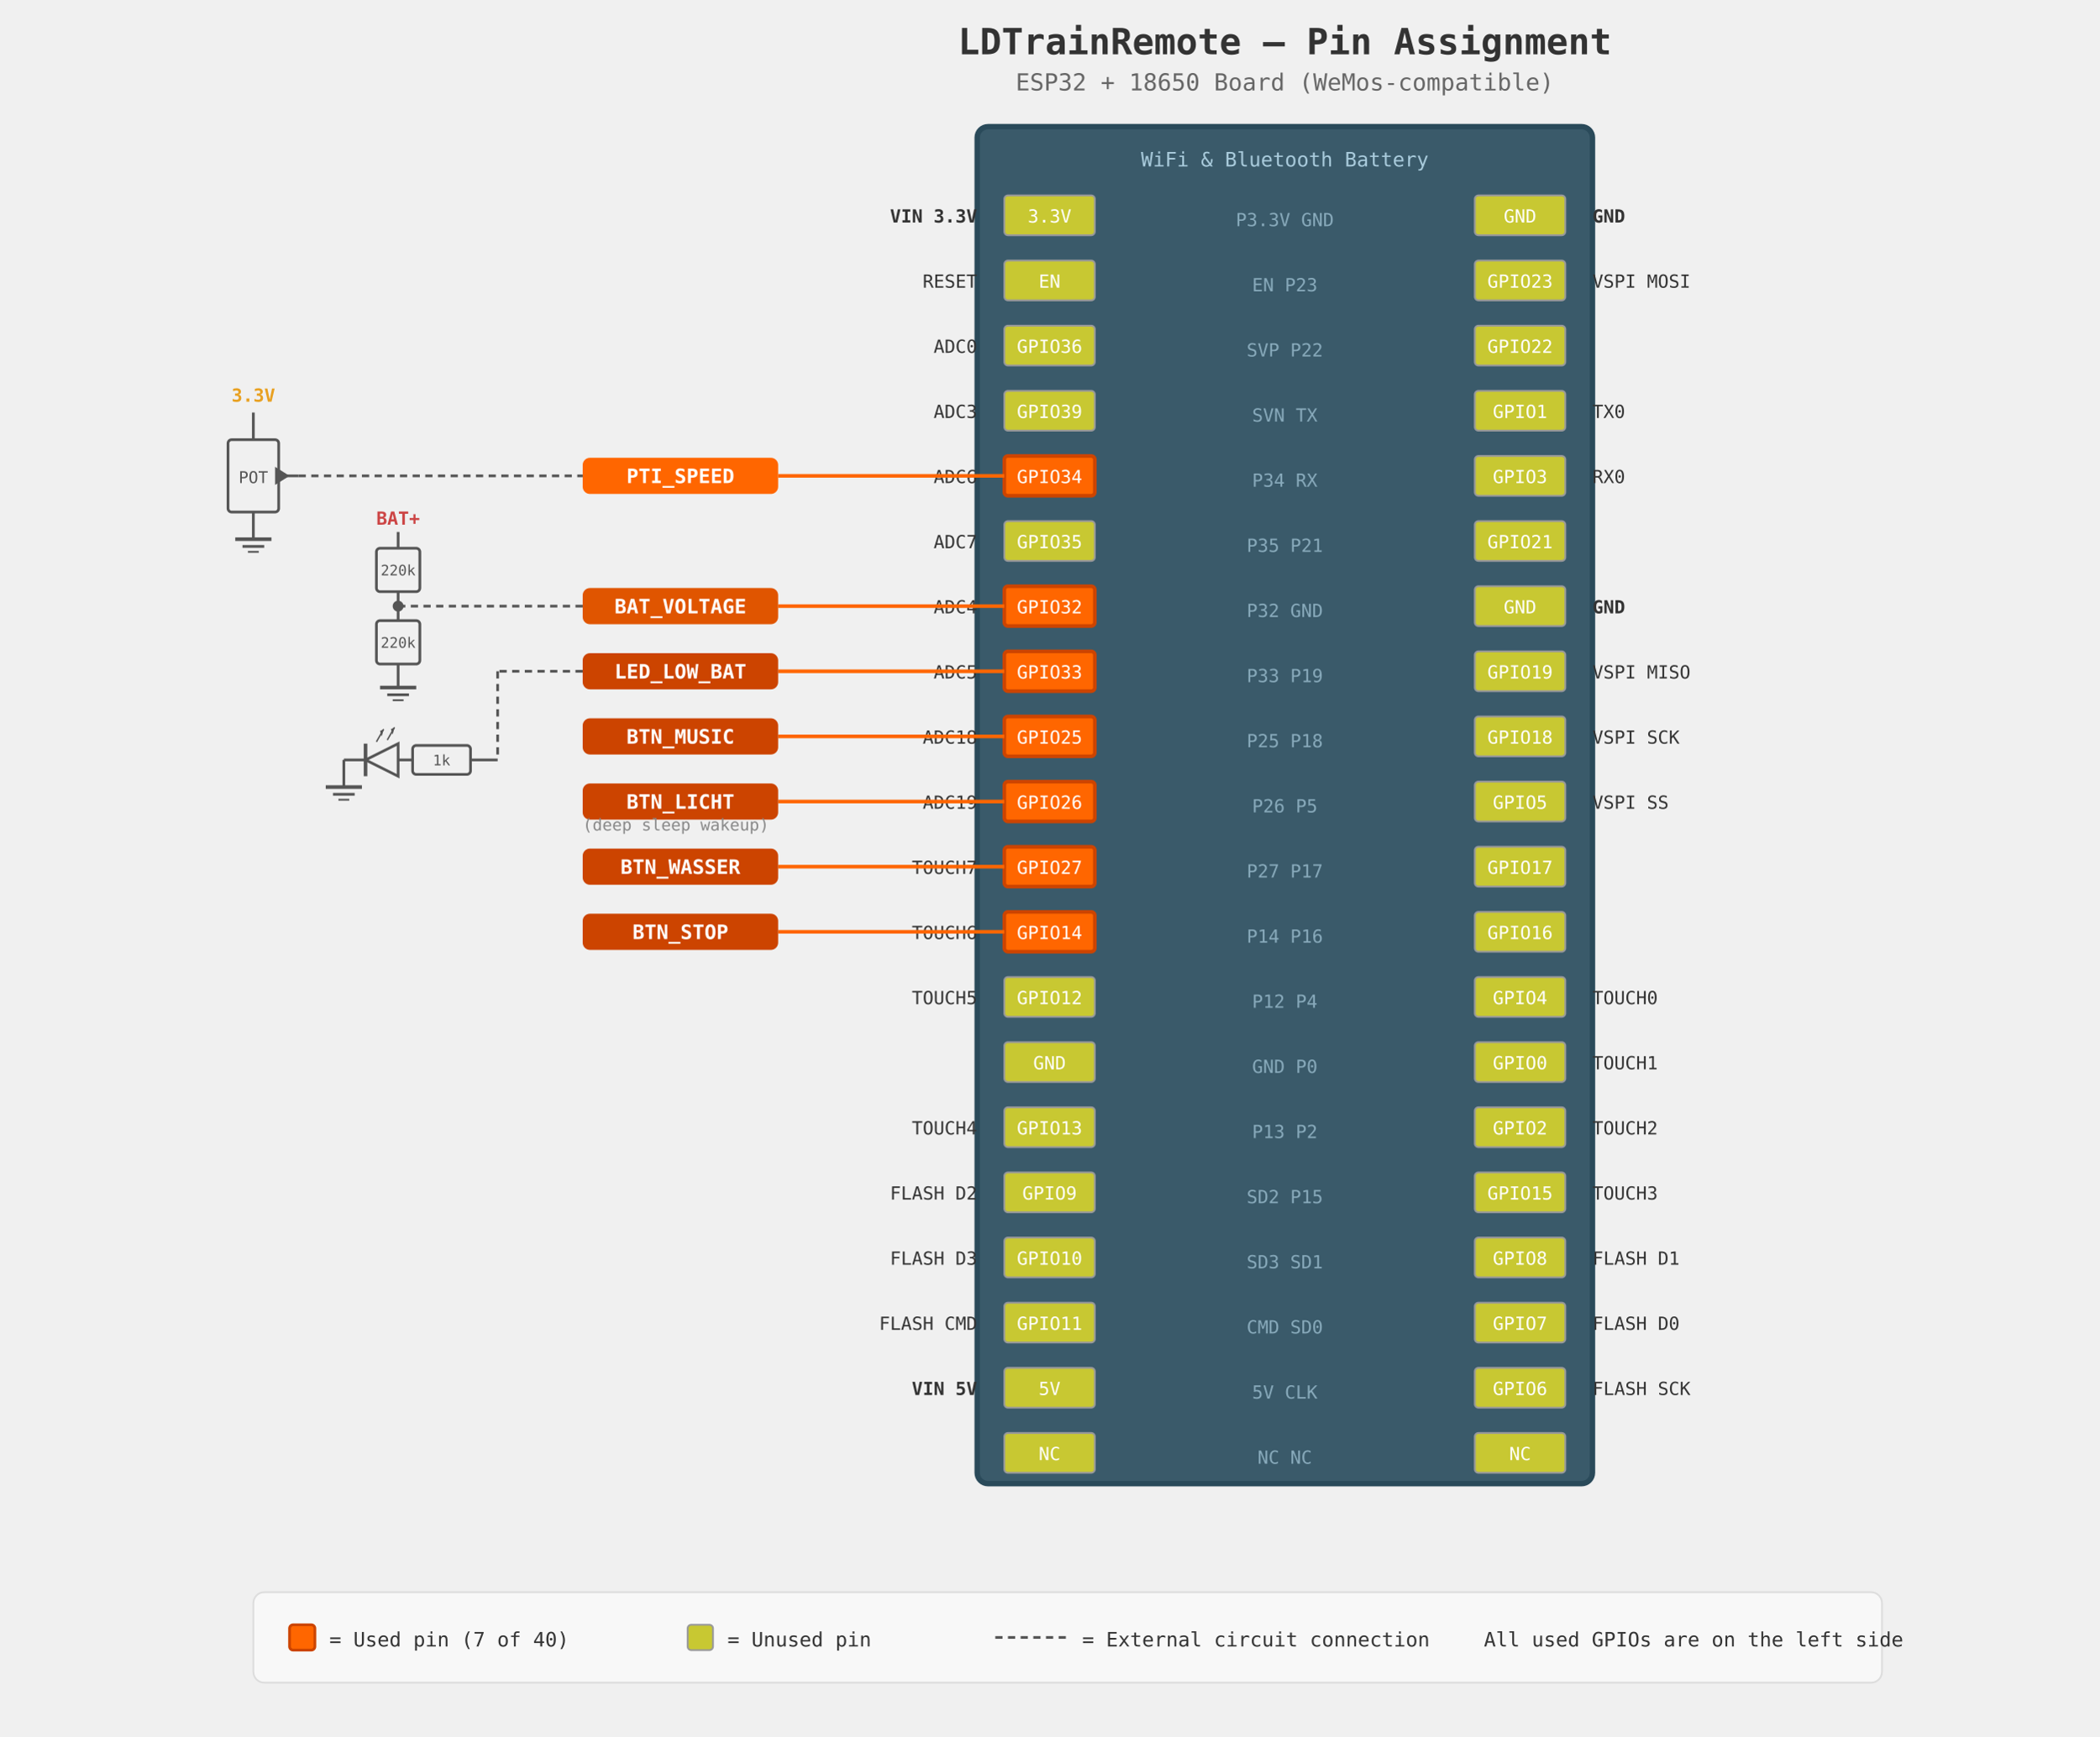
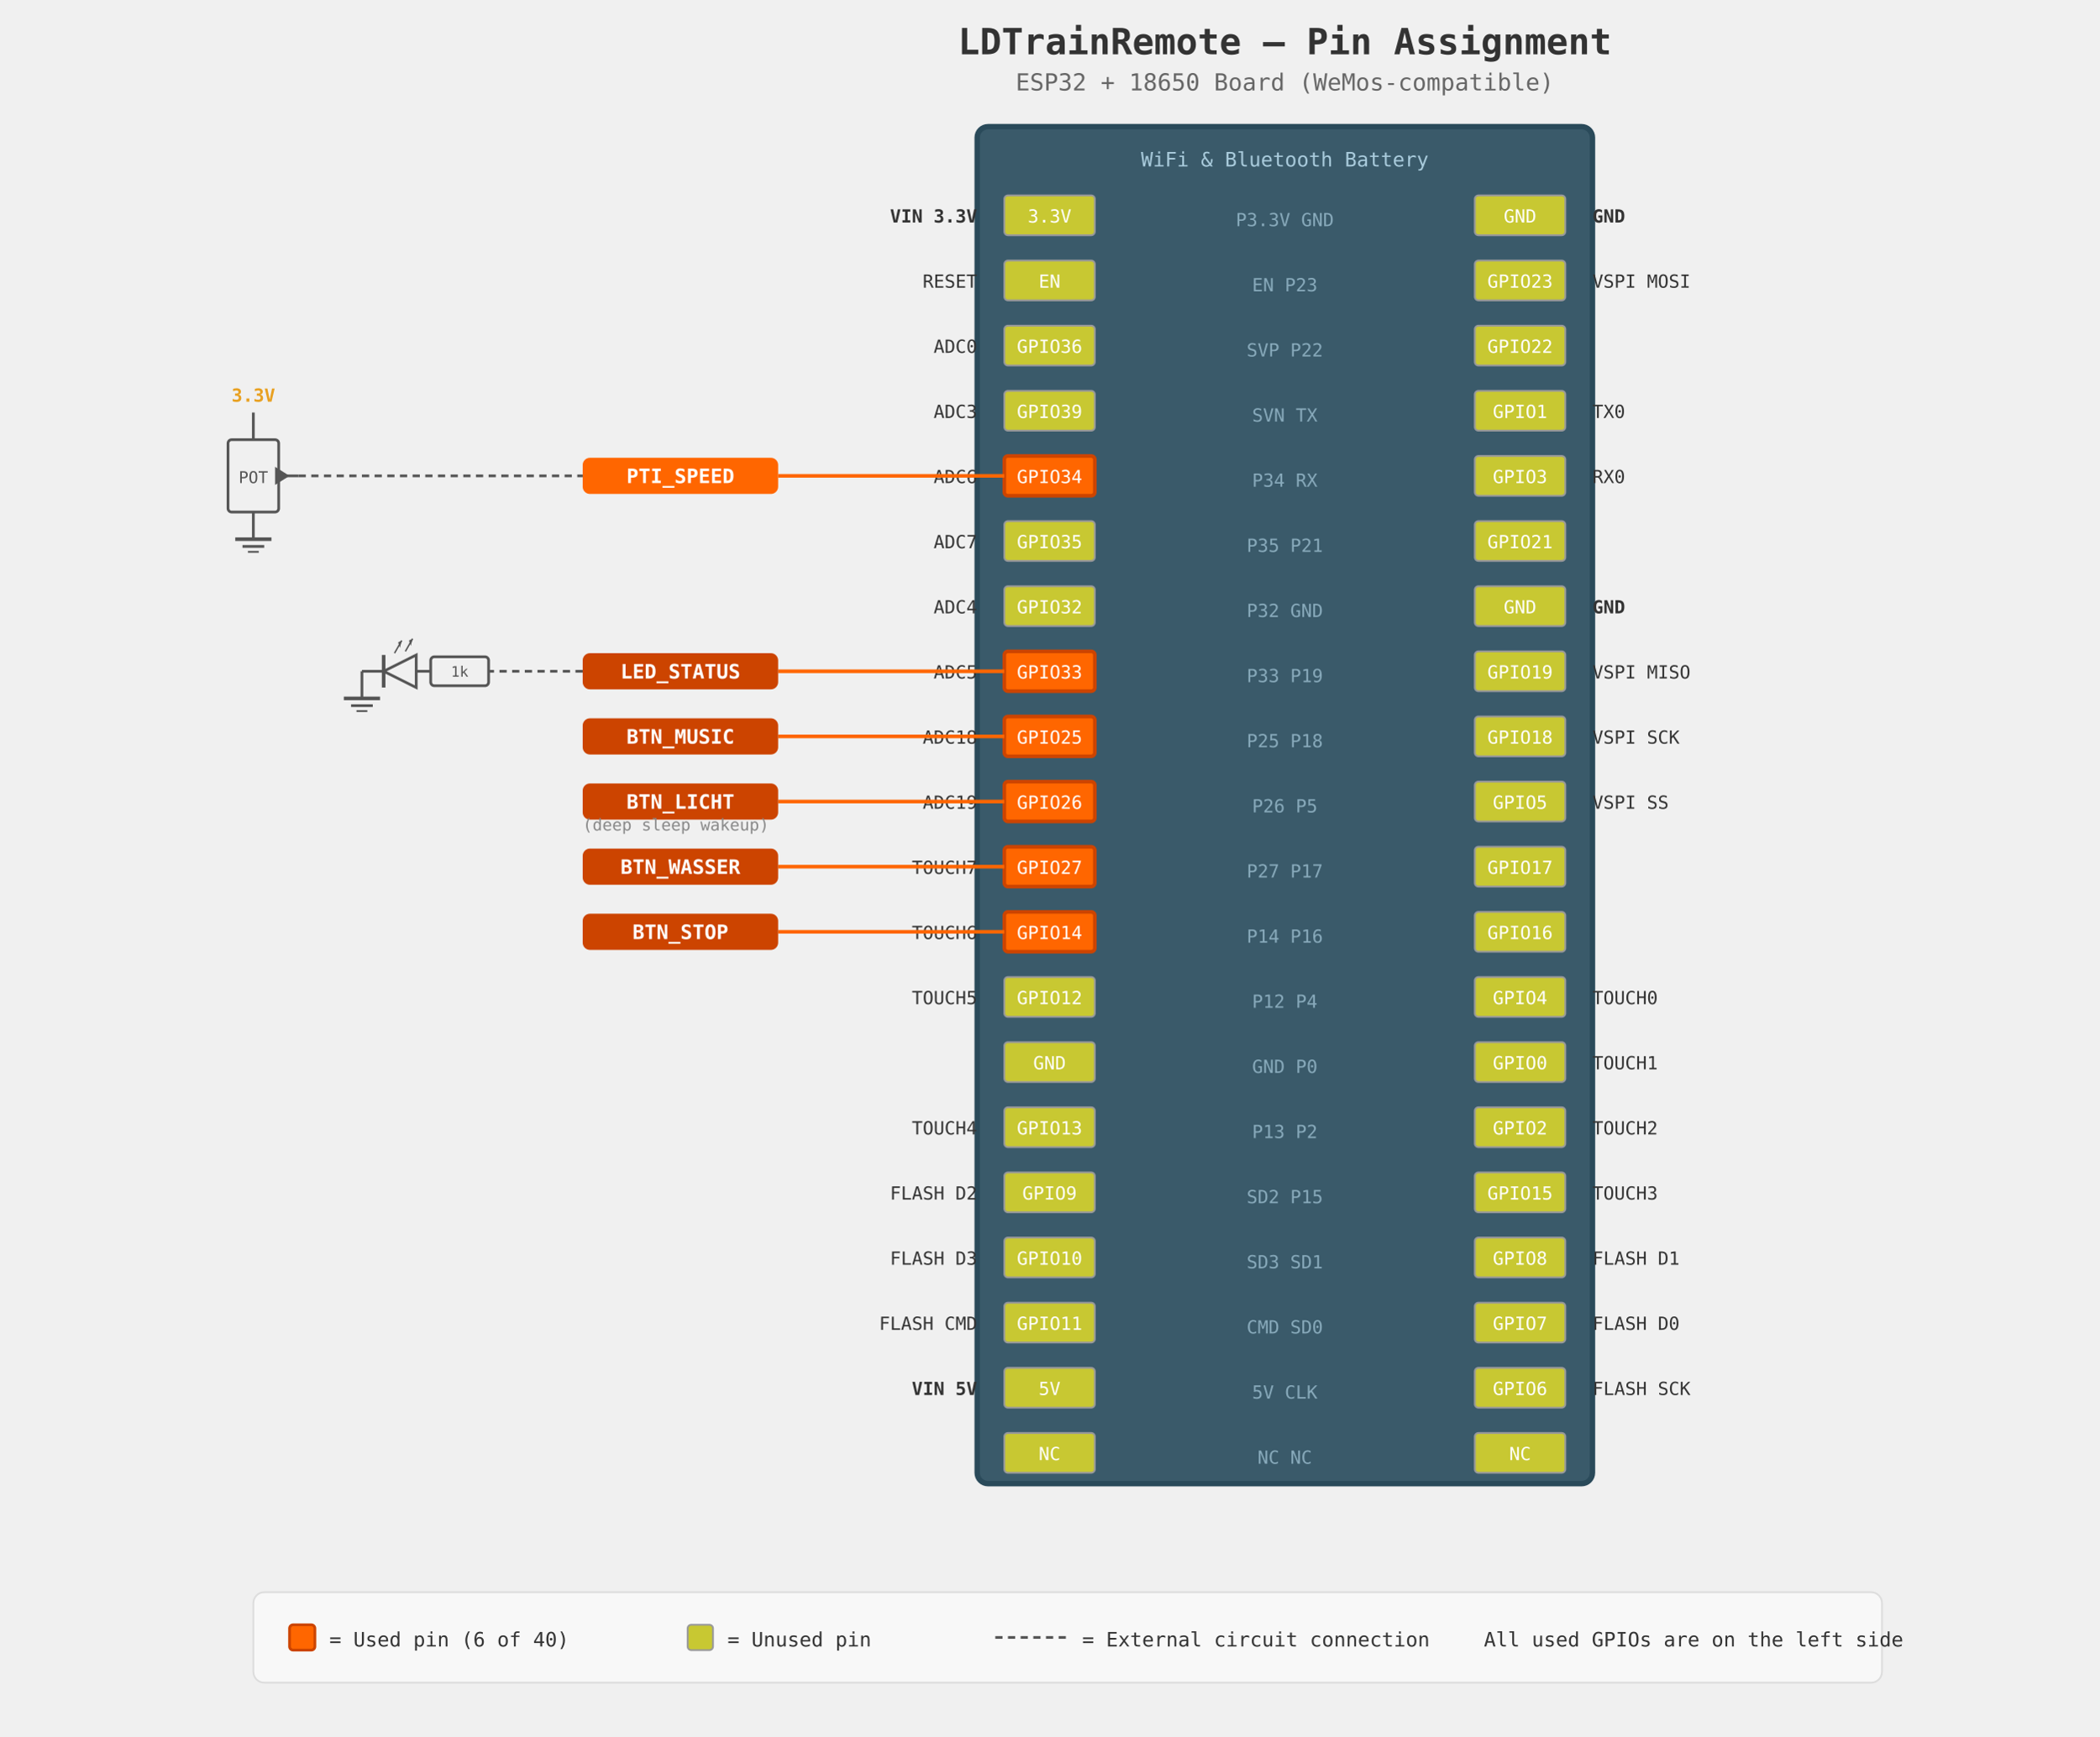
<svg xmlns="http://www.w3.org/2000/svg" viewBox="-260 0 1160 960" font-family="Consolas, monospace" font-size="12">
  <style>
    .board { fill: #3a5a6a; stroke: #2a4a5a; stroke-width: 3; rx: 6; }
    .pin-rect { fill: #c8c832; stroke: #999; stroke-width: 1; rx: 2; }
    .pin-used { fill: #ff6600; stroke: #cc4400; stroke-width: 2; rx: 2; }
    .func-left { fill: #333; font-size: 10px; text-anchor: end; }
    .func-right { fill: #333; font-size: 10px; }
    .title { font-size: 20px; fill: #333; font-weight: bold; text-anchor: middle; }
    .subtitle { font-size: 13px; fill: #666; text-anchor: middle; }
    .board-title { fill: #aaccdd; font-size: 11px; text-anchor: middle; }
    .highlight-box { rx: 4; }
    .highlight-text { fill: #fff; font-size: 11px; font-weight: bold; text-anchor: middle; }
    .highlight-line { stroke-width: 2; fill: none; }
    .legend-text { font-size: 11px; fill: #333; }
    .side-label { fill: #8ab; font-size: 10px; text-anchor: middle; }
    .pin-name { fill: #fff; font-size: 10px; text-anchor: middle; }
    .wire { stroke: #555; stroke-width: 1.5; fill: none; }
    .component { fill: none; stroke: #555; stroke-width: 1.5; }
    .comp-label { fill: #555; font-size: 9px; text-anchor: middle; }
    .comp-label-s { fill: #555; font-size: 8px; text-anchor: middle; }
    .node-dot { fill: #555; stroke: none; }
    .rail-label { font-size: 10px; font-weight: bold; }
  </style>
  <text x="450" y="30" class="title">LDTrainRemote — Pin Assignment</text>
  <text x="450" y="50" class="subtitle">ESP32 + 18650 Board (WeMos-compatible)</text>
  <rect x="280" y="70" width="340" height="750" class="board" />
  <text x="450" y="92" class="board-title">WiFi &amp; Bluetooth Battery</text>
  <rect x="295" y="108" width="50" height="22" class="pin-rect" />
  <text x="320" y="123" class="pin-name">3.3V</text>
  <text x="280" y="123" class="func-left" fill="#e8a020" font-weight="bold">VIN 3.3V</text>
  <rect x="295" y="144" width="50" height="22" class="pin-rect" />
  <text x="320" y="159" class="pin-name">EN</text>
  <text x="280" y="159" class="func-left" fill="#7a7">RESET</text>
  <rect x="295" y="180" width="50" height="22" class="pin-rect" />
  <text x="320" y="195" class="pin-name">GPIO36</text>
  <text x="280" y="195" class="func-left">ADC0</text>
  <rect x="295" y="216" width="50" height="22" class="pin-rect" />
  <text x="320" y="231" class="pin-name">GPIO39</text>
  <text x="280" y="231" class="func-left">ADC3</text>
  <rect x="295" y="252" width="50" height="22" class="pin-used" />
  <text x="320" y="267" class="pin-name">GPIO34</text>
  <text x="280" y="267" class="func-left">ADC6</text>
  <line x1="295" y1="263" x2="170" y2="263" stroke="#ff6600" class="highlight-line" />
  <rect x="62" y="253" width="108" height="20" fill="#ff6600" class="highlight-box" />
  <text x="116" y="267" class="highlight-text">PTI_SPEED</text>
  <rect x="295" y="288" width="50" height="22" class="pin-rect" />
  <text x="320" y="303" class="pin-name">GPIO35</text>
  <text x="280" y="303" class="func-left">ADC7</text>
-   <rect x="295" y="324" width="50" height="22" class="pin-used" />
+   <rect x="295" y="324" width="50" height="22" class="pin-rect" />
  <text x="320" y="339" class="pin-name">GPIO32</text>
  <text x="280" y="339" class="func-left">ADC4</text>
-   <line x1="295" y1="335" x2="170" y2="335" stroke="#ff6600" class="highlight-line" />
-   <rect x="62" y="325" width="108" height="20" fill="#e05500" class="highlight-box" />
-   <text x="116" y="339" class="highlight-text">BAT_VOLTAGE</text>
  <rect x="295" y="360" width="50" height="22" class="pin-used" />
  <text x="320" y="375" class="pin-name">GPIO33</text>
  <text x="280" y="375" class="func-left">ADC5</text>
  <line x1="295" y1="371" x2="170" y2="371" stroke="#ff6600" class="highlight-line" />
  <rect x="62" y="361" width="108" height="20" fill="#cc4400" class="highlight-box" />
-   <text x="116" y="375" class="highlight-text">LED_LOW_BAT</text>
+   <text x="116" y="375" class="highlight-text">LED_STATUS</text>
  <rect x="295" y="396" width="50" height="22" class="pin-used" />
  <text x="320" y="411" class="pin-name">GPIO25</text>
  <text x="280" y="411" class="func-left">ADC18</text>
  <line x1="295" y1="407" x2="170" y2="407" stroke="#ff6600" class="highlight-line" />
  <rect x="62" y="397" width="108" height="20" fill="#cc4400" class="highlight-box" />
  <text x="116" y="411" class="highlight-text">BTN_MUSIC</text>
  <rect x="295" y="432" width="50" height="22" class="pin-used" />
  <text x="320" y="447" class="pin-name">GPIO26</text>
  <text x="280" y="447" class="func-left">ADC19</text>
  <line x1="295" y1="443" x2="170" y2="443" stroke="#ff6600" class="highlight-line" />
  <rect x="62" y="433" width="108" height="20" fill="#cc4400" class="highlight-box" />
  <text x="116" y="447" class="highlight-text">BTN_LICHT</text>
  <text x="62" y="459" font-size="9" fill="#888" text-anchor="start">(deep sleep wakeup)</text>
  <rect x="295" y="468" width="50" height="22" class="pin-used" />
  <text x="320" y="483" class="pin-name">GPIO27</text>
  <text x="280" y="483" class="func-left">TOUCH7</text>
  <line x1="295" y1="479" x2="170" y2="479" stroke="#ff6600" class="highlight-line" />
  <rect x="62" y="469" width="108" height="20" fill="#cc4400" class="highlight-box" />
  <text x="116" y="483" class="highlight-text">BTN_WASSER</text>
  <rect x="295" y="504" width="50" height="22" class="pin-used" />
  <text x="320" y="519" class="pin-name">GPIO14</text>
  <text x="280" y="519" class="func-left">TOUCH6</text>
  <line x1="295" y1="515" x2="170" y2="515" stroke="#ff6600" class="highlight-line" />
  <rect x="62" y="505" width="108" height="20" fill="#cc4400" class="highlight-box" />
  <text x="116" y="519" class="highlight-text">BTN_STOP</text>
  <rect x="295" y="540" width="50" height="22" class="pin-rect" />
  <text x="320" y="555" class="pin-name">GPIO12</text>
  <text x="280" y="555" class="func-left">TOUCH5</text>
  <rect x="295" y="576" width="50" height="22" class="pin-rect" />
  <text x="320" y="591" class="pin-name">GND</text>
  <rect x="295" y="612" width="50" height="22" class="pin-rect" />
  <text x="320" y="627" class="pin-name">GPIO13</text>
  <text x="280" y="627" class="func-left">TOUCH4</text>
  <rect x="295" y="648" width="50" height="22" class="pin-rect" />
  <text x="320" y="663" class="pin-name">GPIO9</text>
  <text x="280" y="663" class="func-left" fill="#a88">FLASH D2</text>
  <rect x="295" y="684" width="50" height="22" class="pin-rect" />
  <text x="320" y="699" class="pin-name">GPIO10</text>
  <text x="280" y="699" class="func-left" fill="#a88">FLASH D3</text>
  <rect x="295" y="720" width="50" height="22" class="pin-rect" />
  <text x="320" y="735" class="pin-name">GPIO11</text>
  <text x="280" y="735" class="func-left" fill="#a88">FLASH CMD</text>
  <rect x="295" y="756" width="50" height="22" class="pin-rect" />
  <text x="320" y="771" class="pin-name">5V</text>
  <text x="280" y="771" class="func-left" fill="#e44" font-weight="bold">VIN 5V</text>
  <rect x="295" y="792" width="50" height="22" class="pin-rect" fill="#666" />
  <text x="320" y="807" class="pin-name">NC</text>
  <rect x="555" y="108" width="50" height="22" class="pin-rect" />
  <text x="580" y="123" class="pin-name">GND</text>
  <text x="620" y="123" class="func-right" fill="#666" font-weight="bold">GND</text>
  <rect x="555" y="144" width="50" height="22" class="pin-rect" />
  <text x="580" y="159" class="pin-name">GPIO23</text>
  <text x="620" y="159" class="func-right">VSPI MOSI</text>
  <rect x="555" y="180" width="50" height="22" class="pin-rect" />
  <text x="580" y="195" class="pin-name">GPIO22</text>
  <rect x="555" y="216" width="50" height="22" class="pin-rect" />
  <text x="580" y="231" class="pin-name">GPIO1</text>
  <text x="620" y="231" class="func-right">TX0</text>
  <rect x="555" y="252" width="50" height="22" class="pin-rect" />
  <text x="580" y="267" class="pin-name">GPIO3</text>
  <text x="620" y="267" class="func-right">RX0</text>
  <rect x="555" y="288" width="50" height="22" class="pin-rect" />
  <text x="580" y="303" class="pin-name">GPIO21</text>
  <rect x="555" y="324" width="50" height="22" class="pin-rect" />
  <text x="580" y="339" class="pin-name">GND</text>
  <text x="620" y="339" class="func-right" fill="#666" font-weight="bold">GND</text>
  <rect x="555" y="360" width="50" height="22" class="pin-rect" />
  <text x="580" y="375" class="pin-name">GPIO19</text>
  <text x="620" y="375" class="func-right">VSPI MISO</text>
  <rect x="555" y="396" width="50" height="22" class="pin-rect" />
  <text x="580" y="411" class="pin-name">GPIO18</text>
  <text x="620" y="411" class="func-right">VSPI SCK</text>
  <rect x="555" y="432" width="50" height="22" class="pin-rect" />
  <text x="580" y="447" class="pin-name">GPIO5</text>
  <text x="620" y="447" class="func-right">VSPI SS</text>
  <rect x="555" y="468" width="50" height="22" class="pin-rect" />
  <text x="580" y="483" class="pin-name">GPIO17</text>
  <rect x="555" y="504" width="50" height="22" class="pin-rect" />
  <text x="580" y="519" class="pin-name">GPIO16</text>
  <rect x="555" y="540" width="50" height="22" class="pin-rect" />
  <text x="580" y="555" class="pin-name">GPIO4</text>
  <text x="620" y="555" class="func-right">TOUCH0</text>
  <rect x="555" y="576" width="50" height="22" class="pin-rect" />
  <text x="580" y="591" class="pin-name">GPIO0</text>
  <text x="620" y="591" class="func-right">TOUCH1</text>
  <rect x="555" y="612" width="50" height="22" class="pin-rect" />
  <text x="580" y="627" class="pin-name">GPIO2</text>
  <text x="620" y="627" class="func-right">TOUCH2</text>
  <rect x="555" y="648" width="50" height="22" class="pin-rect" />
  <text x="580" y="663" class="pin-name">GPIO15</text>
  <text x="620" y="663" class="func-right">TOUCH3</text>
  <rect x="555" y="684" width="50" height="22" class="pin-rect" />
  <text x="580" y="699" class="pin-name">GPIO8</text>
  <text x="620" y="699" class="func-right" fill="#a88">FLASH D1</text>
  <rect x="555" y="720" width="50" height="22" class="pin-rect" />
  <text x="580" y="735" class="pin-name">GPIO7</text>
  <text x="620" y="735" class="func-right" fill="#a88">FLASH D0</text>
  <rect x="555" y="756" width="50" height="22" class="pin-rect" />
  <text x="580" y="771" class="pin-name">GPIO6</text>
  <text x="620" y="771" class="func-right" fill="#a88">FLASH SCK</text>
  <rect x="555" y="792" width="50" height="22" class="pin-rect" fill="#666" />
  <text x="580" y="807" class="pin-name">NC</text>
  <text x="450" y="125" class="side-label">P3.3V          GND</text>
  <text x="450" y="161" class="side-label">EN              P23</text>
  <text x="450" y="197" class="side-label">SVP             P22</text>
  <text x="450" y="233" class="side-label">SVN              TX</text>
  <text x="450" y="269" class="side-label">P34              RX</text>
  <text x="450" y="305" class="side-label">P35             P21</text>
  <text x="450" y="341" class="side-label">P32            GND</text>
  <text x="450" y="377" class="side-label">P33             P19</text>
  <text x="450" y="413" class="side-label">P25             P18</text>
  <text x="450" y="449" class="side-label">P26              P5</text>
  <text x="450" y="485" class="side-label">P27             P17</text>
  <text x="450" y="521" class="side-label">P14             P16</text>
  <text x="450" y="557" class="side-label">P12              P4</text>
  <text x="450" y="593" class="side-label">GND              P0</text>
  <text x="450" y="629" class="side-label">P13              P2</text>
  <text x="450" y="665" class="side-label">SD2             P15</text>
  <text x="450" y="701" class="side-label">SD3             SD1</text>
  <text x="450" y="737" class="side-label">CMD             SD0</text>
  <text x="450" y="773" class="side-label">5V              CLK</text>
  <text x="450" y="809" class="side-label">NC               NC</text>
  <line x1="-120" y1="228" x2="-120" y2="243" class="wire" />
  <text x="-120" y="222" class="rail-label" fill="#e8a020" text-anchor="middle">3.3V</text>
  <rect x="-134" y="243" width="28" height="40" class="component" rx="2" />
  <text x="-120" y="267" class="comp-label">POT</text>
  <line x1="-120" y1="283" x2="-120" y2="298" class="wire" />
  <line x1="-130" y1="298" x2="-110" y2="298" stroke="#555" stroke-width="2" />
  <line x1="-126" y1="302" x2="-114" y2="302" stroke="#555" stroke-width="1.5" />
  <line x1="-123" y1="305" x2="-117" y2="305" stroke="#555" stroke-width="1" />
  <line x1="-106" y1="263" x2="-95" y2="263" class="wire" />
  <polygon points="-108,258 -100,263 -108,268" fill="#555" />
  <line x1="-95" y1="263" x2="62" y2="263" class="wire" stroke-dasharray="4,3" />
-   <text x="-40" y="290" class="rail-label" fill="#c44" text-anchor="middle">BAT+</text>
-   <line x1="-40" y1="294" x2="-40" y2="303" class="wire" />
-   <rect x="-52" y="303" width="24" height="24" class="component" rx="2" />
-   <text x="-40" y="318" class="comp-label-s">220k</text>
-   <line x1="-40" y1="327" x2="-40" y2="335" class="wire" />
-   <circle cx="-40" cy="335" r="3" class="node-dot" />
-   <line x1="-40" y1="335" x2="-40" y2="343" class="wire" />
-   <rect x="-52" y="343" width="24" height="24" class="component" rx="2" />
-   <text x="-40" y="358" class="comp-label-s">220k</text>
-   <line x1="-40" y1="367" x2="-40" y2="380" class="wire" />
-   <line x1="-50" y1="380" x2="-30" y2="380" stroke="#555" stroke-width="2" />
-   <line x1="-46" y1="384" x2="-34" y2="384" stroke="#555" stroke-width="1.5" />
-   <line x1="-43" y1="387" x2="-37" y2="387" stroke="#555" stroke-width="1" />
-   <line x1="-40" y1="335" x2="62" y2="335" class="wire" stroke-dasharray="4,3" />
-   <line x1="62" y1="371" x2="15" y2="371" class="wire" stroke-dasharray="4,3" />
-   <line x1="15" y1="371" x2="15" y2="420" class="wire" stroke-dasharray="4,3" />
-   <line x1="15" y1="420" x2="0" y2="420" class="wire" />
-   <rect x="-32" y="412" width="32" height="16" class="component" rx="2" />
-   <text x="-16" y="423" class="comp-label-s">1k</text>
-   <line x1="-32" y1="420" x2="-40" y2="420" class="wire" />
-   <polygon points="-40,411 -58,420 -40,429" fill="none" stroke="#555" stroke-width="1.5" />
-   <line x1="-58" y1="411" x2="-58" y2="429" stroke="#555" stroke-width="2" />
-   <line x1="-52" y1="410" x2="-48" y2="403" stroke="#555" stroke-width="0.8" />
-   <polygon points="-50,404 -48,403 -49,407" fill="#555" />
-   <line x1="-46" y1="409" x2="-42" y2="402" stroke="#555" stroke-width="0.8" />
-   <polygon points="-44,403 -42,402 -43,406" fill="#555" />
-   <line x1="-58" y1="420" x2="-70" y2="420" class="wire" />
-   <line x1="-70" y1="420" x2="-70" y2="435" class="wire" />
-   <line x1="-80" y1="435" x2="-60" y2="435" stroke="#555" stroke-width="2" />
-   <line x1="-76" y1="439" x2="-64" y2="439" stroke="#555" stroke-width="1.5" />
-   <line x1="-73" y1="442" x2="-67" y2="442" stroke="#555" stroke-width="1" />
+   <line x1="62" y1="371" x2="10" y2="371" class="wire" stroke-dasharray="4,3" />
+   <rect x="-22" y="363" width="32" height="16" class="component" rx="2" />
+   <text x="-6" y="374" class="comp-label-s">1k</text>
+   <line x1="-22" y1="371" x2="-30" y2="371" class="wire" />
+   <polygon points="-30,362 -48,371 -30,380" fill="none" stroke="#555" stroke-width="1.5" />
+   <line x1="-48" y1="362" x2="-48" y2="380" stroke="#555" stroke-width="2" />
+   <line x1="-42" y1="361" x2="-38" y2="354" stroke="#555" stroke-width="0.8" />
+   <polygon points="-40,355 -38,354 -39,358" fill="#555" />
+   <line x1="-36" y1="360" x2="-32" y2="353" stroke="#555" stroke-width="0.8" />
+   <polygon points="-34,354 -32,353 -33,357" fill="#555" />
+   <line x1="-48" y1="371" x2="-60" y2="371" class="wire" />
+   <line x1="-60" y1="371" x2="-60" y2="386" class="wire" />
+   <line x1="-70" y1="386" x2="-50" y2="386" stroke="#555" stroke-width="2" />
+   <line x1="-66" y1="390" x2="-54" y2="390" stroke="#555" stroke-width="1.5" />
+   <line x1="-63" y1="393" x2="-57" y2="393" stroke="#555" stroke-width="1" />
  <rect x="-120" y="880" width="900" height="50" fill="#f8f8f8" stroke="#ddd" rx="6" />
  <rect x="-100" y="898" width="14" height="14" fill="#ff6600" stroke="#cc4400" stroke-width="1.5" rx="2" />
-   <text x="-78" y="910" class="legend-text">= Used pin (7 of 40)</text>
+   <text x="-78" y="910" class="legend-text">= Used pin (6 of 40)</text>
  <rect x="120" y="898" width="14" height="14" fill="#c8c832" stroke="#999" stroke-width="1" rx="2" />
  <text x="142" y="910" class="legend-text">= Unused pin</text>
  <line x1="290" y1="905" x2="330" y2="905" stroke="#555" stroke-width="1.5" stroke-dasharray="4,3" />
  <text x="338" y="910" class="legend-text">= External circuit connection</text>
  <text x="560" y="910" class="legend-text" font-size="10" fill="#888">All used GPIOs are on the left side</text>
</svg>
